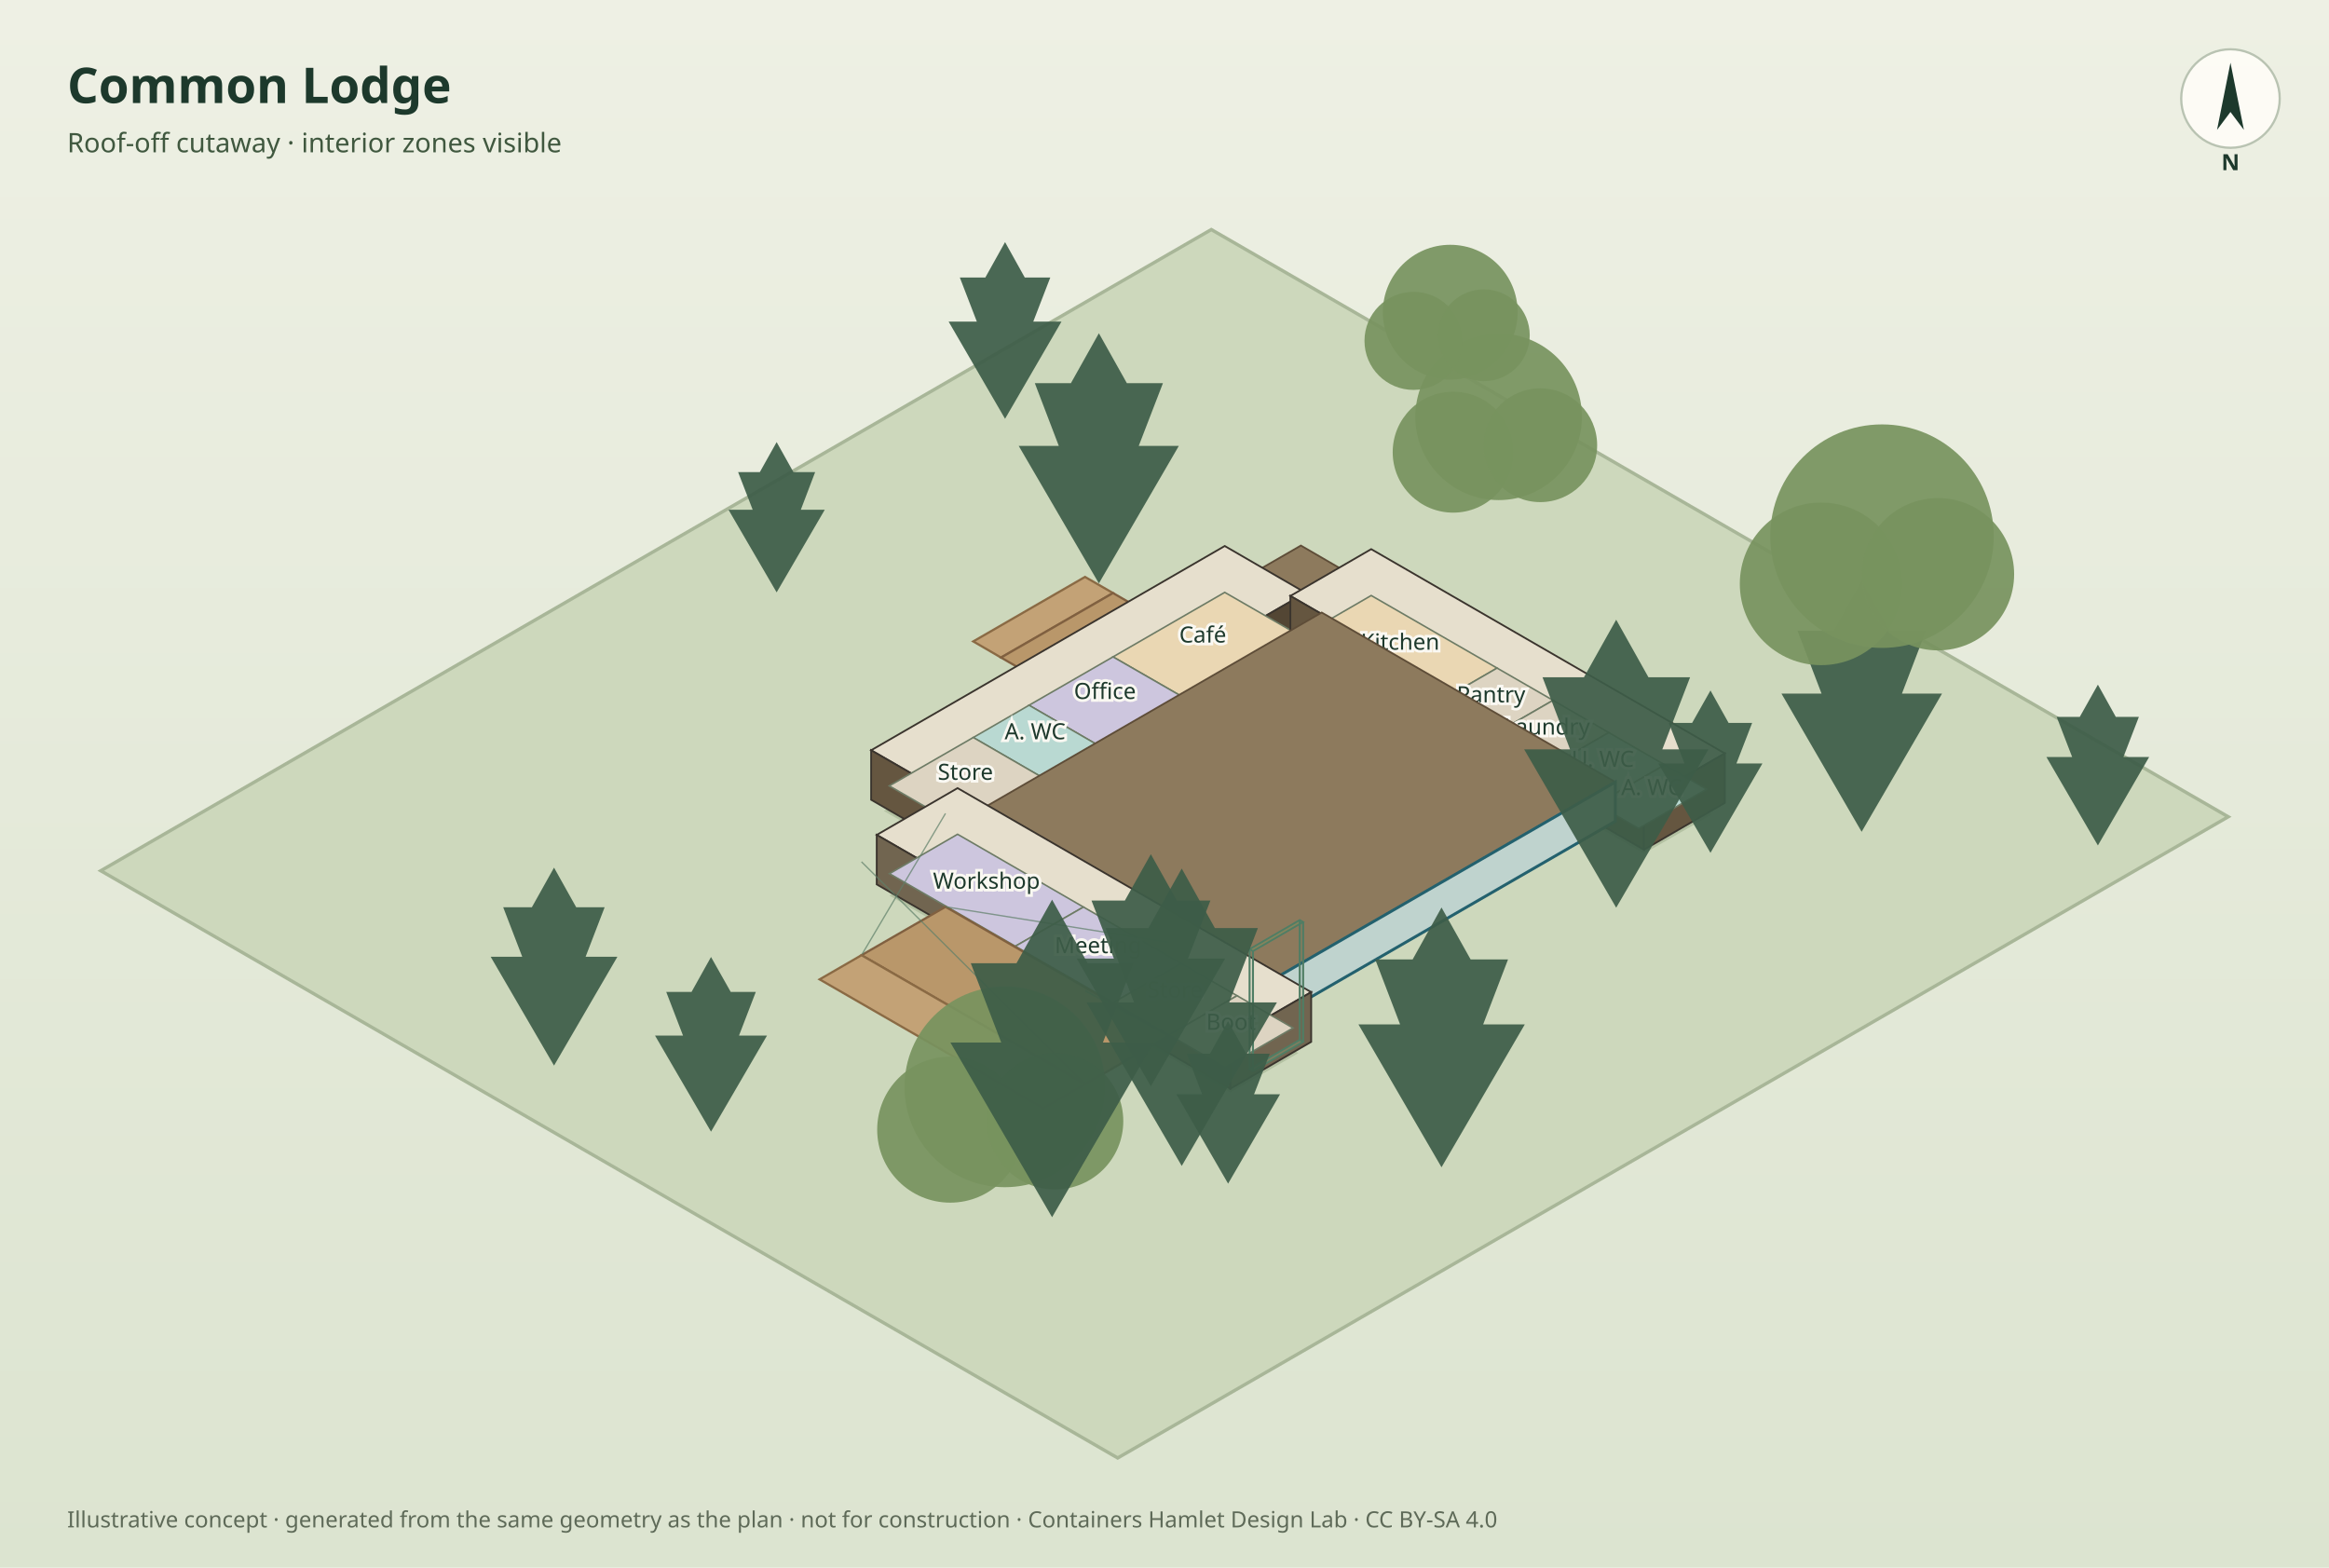
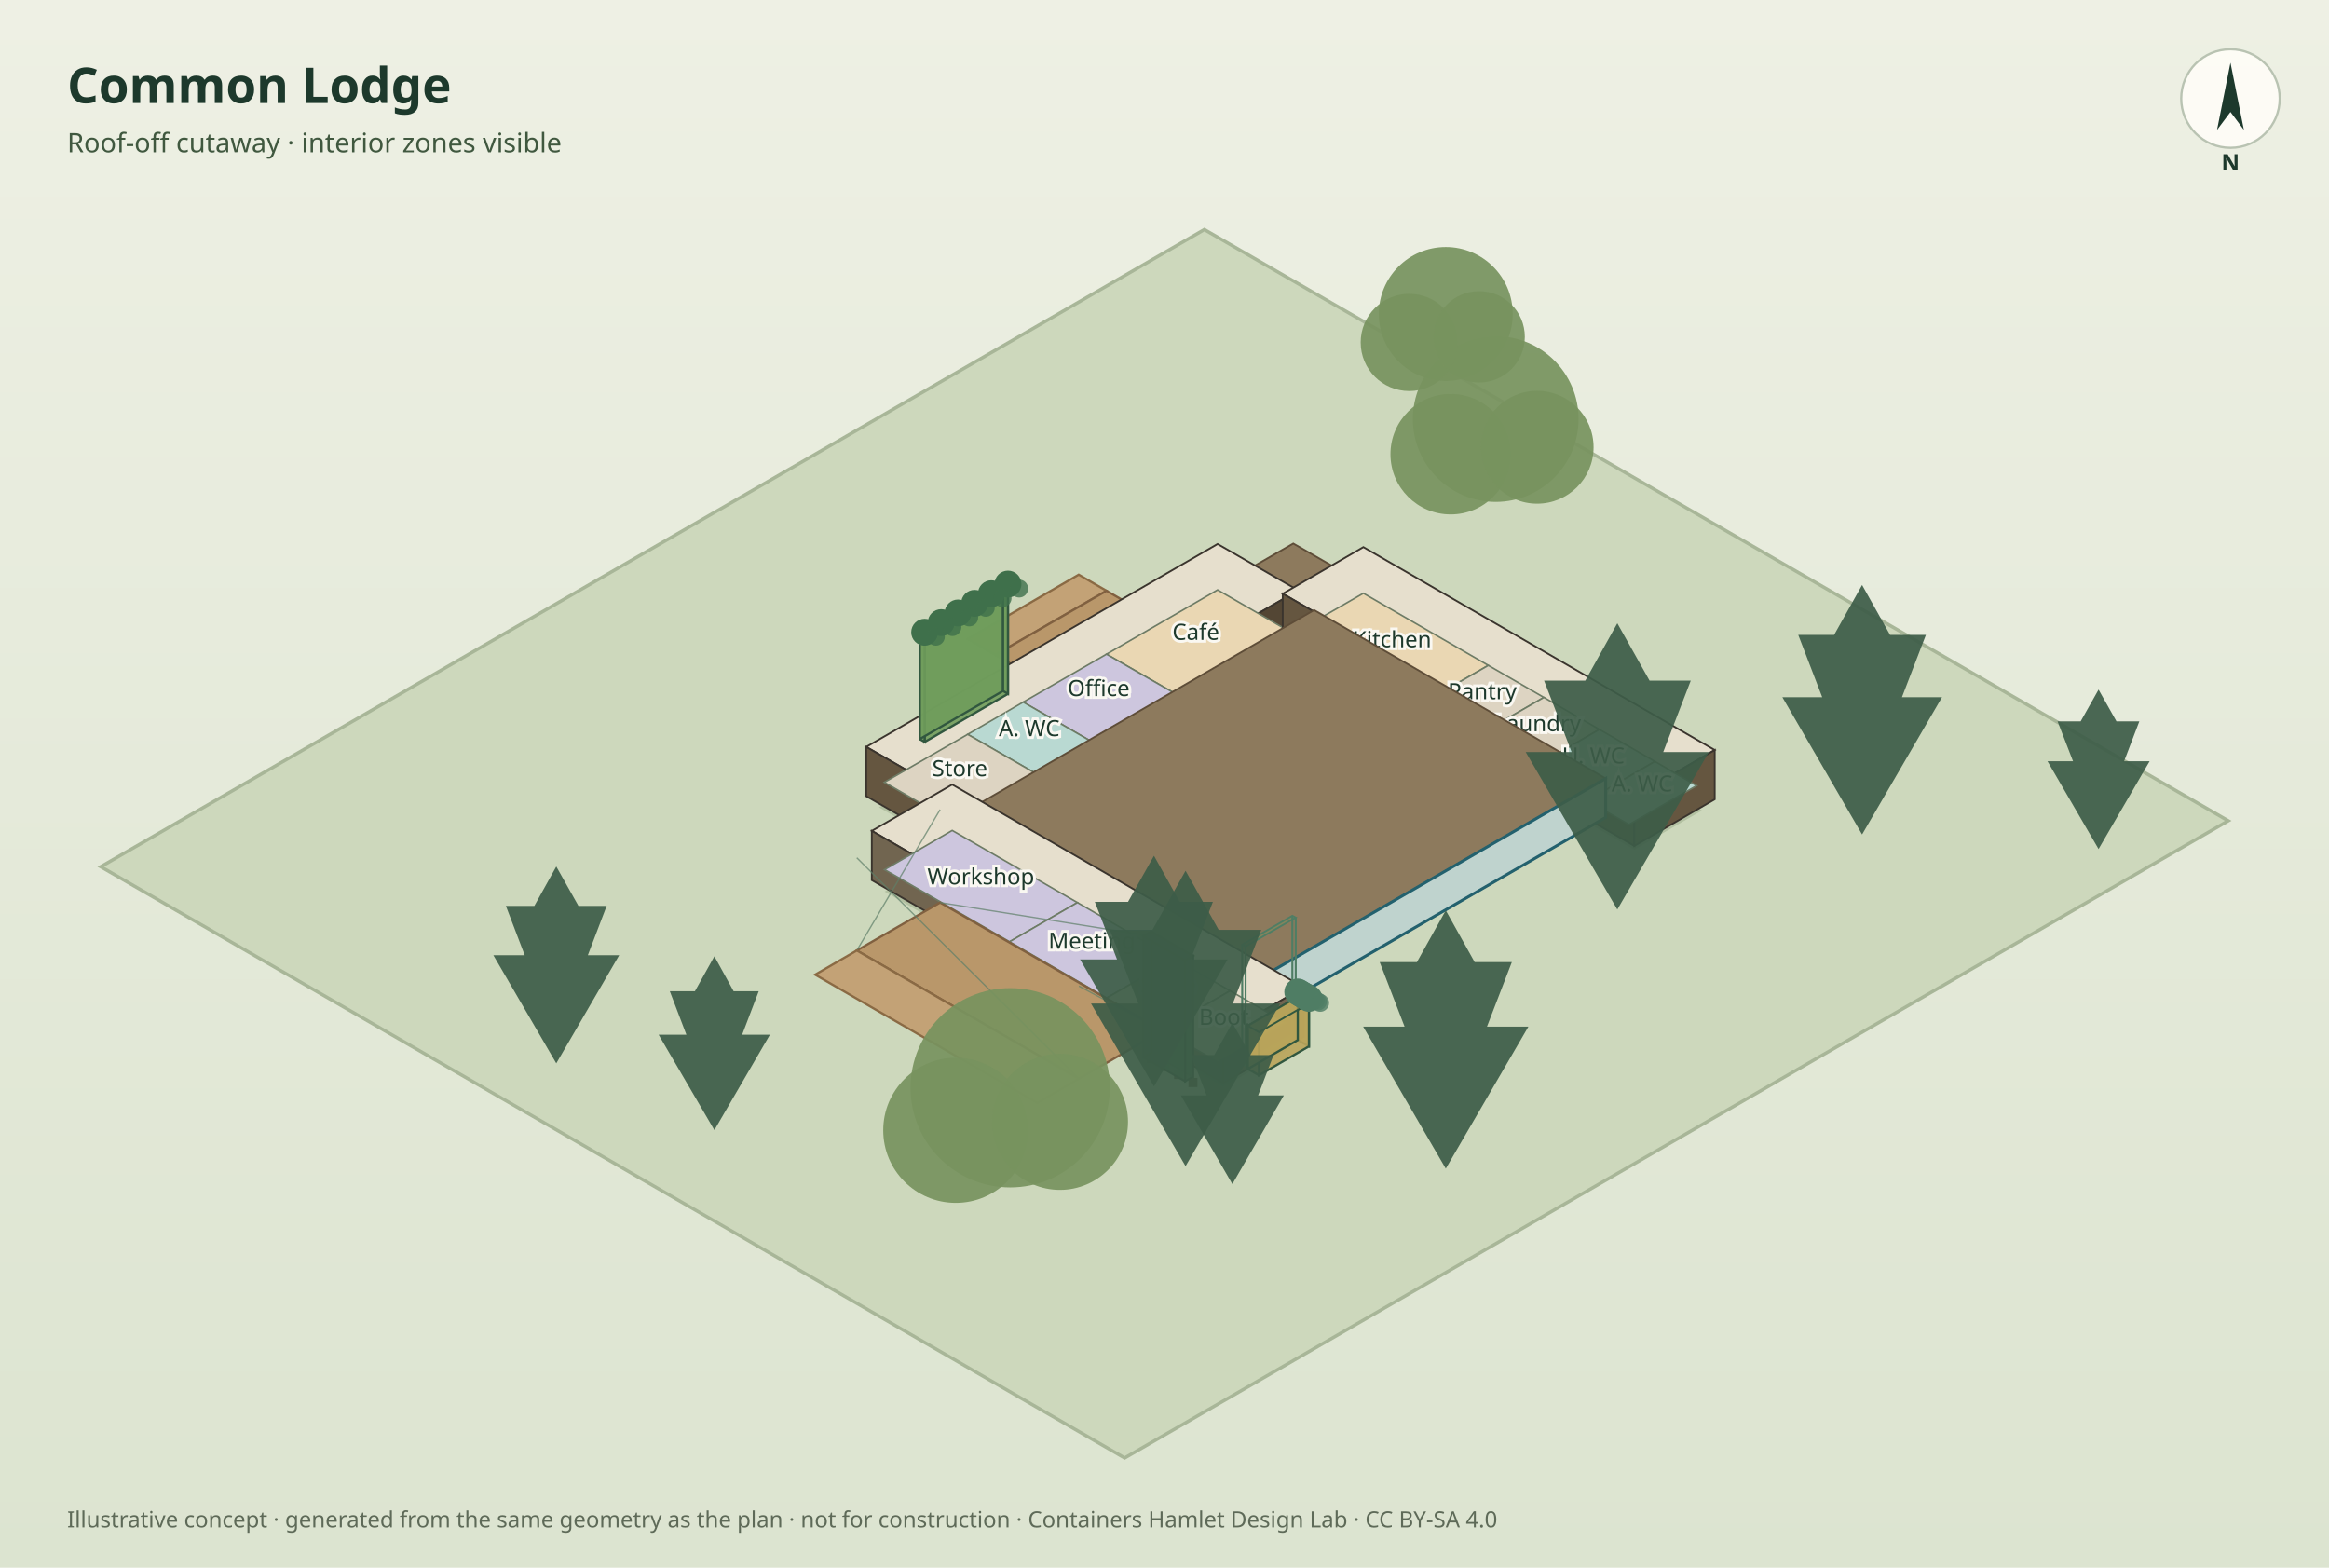
<svg xmlns="http://www.w3.org/2000/svg" viewBox="0 0 1040 700" role="img" aria-labelledby="concept-common-lodge-cutaway-t concept-common-lodge-cutaway-d">
  <defs>
    <linearGradient id="concept-common-lodge-cutaway-sky" x1="0" y1="0" x2="0" y2="1">
      <stop offset="0" stop-color="#eef0e4" />
      <stop offset="1" stop-color="#dce4d0" />
    </linearGradient>
  </defs>
  <rect width="1040" height="700" fill="url(#concept-common-lodge-cutaway-sky)" />
-   <path d="M540.9 102.5L995 364.7L499.1 651L45 388.8Z" fill="#cdd8bc" stroke="#a8b698" stroke-width="1.5" />
+   <path d="M537.8 102.5L995 366.5L502.2 651L45 387Z" fill="#cdd8bc" stroke="#a8b698" stroke-width="1.5" />
  <g fill="#78935f" fill-opacity="0.92">
-     <circle cx="669.2" cy="186.1" r="37.2" />
-     <circle cx="648.9" cy="201.9" r="27" />
-     <circle cx="687.8" cy="198.8" r="25.4" />
+     <circle cx="667.9" cy="187.1" r="37" />
+     <circle cx="647.8" cy="202.8" r="26.9" />
+     <circle cx="686.4" cy="199.7" r="25.2" />
  </g>
  <g fill="#3d5d48" fill-opacity="0.92">
-     <path d="M831.3 371.4L867.2 309.7L849.3 309.7L860 281.7L843.9 281.7L831.3 259.3L818.8 281.7L802.7 281.7L813.4 309.7L795.5 309.7Z" />
+     <path d="M831.5 372.6L867.2 311.3L849.3 311.3L860 283.5L844 283.5L831.5 261.2L819 283.5L803 283.5L813.7 311.3L795.9 311.3Z" />
  </g>
  <g fill="#78935f" fill-opacity="0.92">
-     <circle cx="647.6" cy="139.4" r="30.1" />
-     <circle cx="631.2" cy="152.2" r="21.9" />
-     <circle cx="662.6" cy="149.7" r="20.5" />
+     <circle cx="645.6" cy="140.2" r="29.9" />
+     <circle cx="629.3" cy="152.9" r="21.7" />
+     <circle cx="660.5" cy="150.4" r="20.4" />
+   </g>
+   <path d="M577.5 242.7 594.9 252.7 577.5 262.8 560.1 252.7Z" fill="#8d7a5d" stroke="#5e4d38" stroke-width="0.8" />
+   <path d="M560.1 270.2 577.5 280.2 577.5 262.8 560.1 252.7Z" fill="#c0aa86" stroke="#5e4d38" stroke-width="0.8" />
+   <path d="M594.9 270.2 577.5 280.2 577.5 262.8 594.9 252.7Z" fill="#c0aa86" stroke="#5e4d38" stroke-width="0.8" />
+   <path d="M494.1 263.8 444.5 292.4 432.1 285.3 481.7 256.6Z" fill="#c3a276" stroke="#8a6a44" stroke-width="1" />
+   <path d="M518.9 278.1 469.3 306.7 444.5 292.4 494.1 263.8Z" fill="#b9976a" stroke="#806040" stroke-width="1" />
+   <path d="M574 290.7 422.8 377.9 392.5 360.5 543.7 273.2Z" fill="#9eae8d" fill-opacity="0.55" />
+   <path d="M579.7 263.6 422.8 354.2 386.8 333.5 543.7 242.9Z" fill="#e6dfcd" stroke="#3a342d" stroke-width="0.8" />
+   <path d="M579.7 285.6 422.8 376.2 422.8 354.2 579.7 263.6Z" fill="#534634" stroke="#3a342d" stroke-width="0.8" />
+   <path d="M422.8 376.2 386.8 355.5 386.8 333.5 422.8 354.2Z" fill="#655640" stroke="#3a342d" stroke-width="0.8" />
+   <path d="M574 280.9 524.4 309.5 494.1 292.1 543.7 263.4Z" fill="#ead7b3" stroke="#6d7b65" stroke-width="0.7" />
+   <text x="534" y="285.7" font-family="system-ui, sans-serif" font-size="10" text-anchor="middle" fill="#1d392c" stroke="#faf8f2" stroke-width="2.5" paint-order="stroke">Café</text>
+   <path d="M524.4 309.5 487.2 331 456.9 313.5 494.1 292.1Z" fill="#cdc6de" stroke="#6d7b65" stroke-width="0.7" />
+   <text x="490.6" y="310.8" font-family="system-ui, sans-serif" font-size="10" text-anchor="middle" fill="#1d392c" stroke="#faf8f2" stroke-width="2.5" paint-order="stroke">Office</text>
+   <path d="M487.2 331 462.4 345.3 432.1 327.9 456.9 313.5Z" fill="#b9d9d2" stroke="#6d7b65" stroke-width="0.7" />
+   <text x="459.6" y="328.7" font-family="system-ui, sans-serif" font-size="10" text-anchor="middle" fill="#1d392c" stroke="#faf8f2" stroke-width="2.5" paint-order="stroke">A. WC</text>
+   <path d="M462.4 345.3 425.1 366.8 394.9 349.3 432.1 327.9Z" fill="#ddd4c2" stroke="#6d7b65" stroke-width="0.7" />
+   <text x="428.6" y="346.6" font-family="system-ui, sans-serif" font-size="10" text-anchor="middle" fill="#1d392c" stroke="#faf8f2" stroke-width="2.5" paint-order="stroke">Store</text>
+   <path d="M608.8 274.6 760 361.9 729.8 379.4 578.6 292.1Z" fill="#9eae8d" fill-opacity="0.55" />
+   <path d="M608.8 244.3 765.7 334.9 729.8 355.7 572.8 265.1Z" fill="#e6dfcd" stroke="#3a342d" stroke-width="0.8" />
+   <path d="M572.8 287.1 729.8 377.7 729.8 355.7 572.8 265.1Z" fill="#655640" stroke="#3a342d" stroke-width="0.8" />
+   <path d="M765.7 356.9 729.8 377.7 729.8 355.7 765.7 334.9Z" fill="#655640" stroke="#3a342d" stroke-width="0.8" />
+   <path d="M608.8 264.9 664.6 297.1 634.4 314.5 578.6 282.3Z" fill="#ead7b3" stroke="#6d7b65" stroke-width="0.7" />
+   <text x="621.6" y="289" font-family="system-ui, sans-serif" font-size="10" text-anchor="middle" fill="#1d392c" stroke="#faf8f2" stroke-width="2.5" paint-order="stroke">Kitchen</text>
+   <path d="M664.6 297.1 689.4 311.4 659.2 328.8 634.4 314.5Z" fill="#ddd4c2" stroke="#6d7b65" stroke-width="0.7" />
+   <text x="661.9" y="312.2" font-family="system-ui, sans-serif" font-size="10" text-anchor="middle" fill="#1d392c" stroke="#faf8f2" stroke-width="2.5" paint-order="stroke">Pantry</text>
+   <path d="M689.4 311.4 714.2 325.7 684 343.2 659.2 328.8Z" fill="#ddd4c2" stroke="#6d7b65" stroke-width="0.7" />
+   <text x="686.7" y="326.5" font-family="system-ui, sans-serif" font-size="10" text-anchor="middle" fill="#1d392c" stroke="#faf8f2" stroke-width="2.5" paint-order="stroke">Laundry</text>
+   <path d="M714.2 325.7 739 340 708.8 357.5 684 343.2Z" fill="#b9d9d2" stroke="#6d7b65" stroke-width="0.7" />
+   <text x="711.5" y="340.9" font-family="system-ui, sans-serif" font-size="10" text-anchor="middle" fill="#1d392c" stroke="#faf8f2" stroke-width="2.5" paint-order="stroke">U. WC</text>
+   <path d="M739 340 757.6 350.8 727.4 368.2 708.8 357.5Z" fill="#b9d9d2" stroke="#6d7b65" stroke-width="0.7" />
+   <text x="733.2" y="353.4" font-family="system-ui, sans-serif" font-size="10" text-anchor="middle" fill="#1d392c" stroke="#faf8f2" stroke-width="2.5" paint-order="stroke">A. WC</text>
+   <path d="M586.8 272.4 717 347.6 568.2 433.5 438 358.4Z" fill="#8d7a5d" stroke="#5e4d38" stroke-width="0.8" />
+   <path d="M438 375.8 568.2 450.9 568.2 433.5 438 358.4Z" fill="#c0aa86" stroke="#5e4d38" stroke-width="0.8" />
+   <path d="M717 365 568.2 450.9 568.2 433.5 717 347.6Z" fill="#c0aa86" stroke="#5e4d38" stroke-width="0.8" />
+   <path d="M438 375.8 568.2 450.9 568.2 433.5 438 358.4Z" fill="#bfe4ea" fill-opacity="0.72" stroke="#23616e" stroke-width="1.3" />
+   <path d="M717 365 568.2 450.9 568.2 433.5 717 347.6Z" fill="#bfe4ea" fill-opacity="0.72" stroke="#23616e" stroke-width="1.3" />
+   <path d="M425.2 380.6 576.4 467.9 546.2 485.3 395 398.1Z" fill="#9eae8d" fill-opacity="0.55" />
+   <path d="M425.2 350.3 582.2 440.9 546.2 461.6 389.3 371Z" fill="#e6dfcd" stroke="#3a342d" stroke-width="0.8" />
+   <path d="M389.3 393 546.2 483.6 546.2 461.6 389.3 371Z" fill="#716550" stroke="#3a342d" stroke-width="0.8" />
+   <path d="M582.2 462.9 546.2 483.6 546.2 461.6 582.2 440.9Z" fill="#716550" stroke="#3a342d" stroke-width="0.8" />
+   <path d="M425.2 370.8 481.1 403 450.8 420.5 395 388.3Z" fill="#cdc6de" stroke="#6d7b65" stroke-width="0.7" />
+   <text x="438" y="394.9" font-family="system-ui, sans-serif" font-size="10" text-anchor="middle" fill="#1d392c" stroke="#faf8f2" stroke-width="2.5" paint-order="stroke">Workshop</text>
+   <path d="M481.1 403 524.5 428.1 494.2 445.6 450.8 420.5Z" fill="#cdc6de" stroke="#6d7b65" stroke-width="0.7" />
+   <text x="487.6" y="423.6" font-family="system-ui, sans-serif" font-size="10" text-anchor="middle" fill="#1d392c" stroke="#faf8f2" stroke-width="2.5" paint-order="stroke">Meeting</text>
+   <path d="M524.5 428.1 549.3 442.4 519 459.9 494.2 445.6Z" fill="#ddd4c2" stroke="#6d7b65" stroke-width="0.7" />
+   <text x="521.7" y="443.3" font-family="system-ui, sans-serif" font-size="10" text-anchor="middle" fill="#1d392c" stroke="#faf8f2" stroke-width="2.5" paint-order="stroke">Store</text>
+   <path d="M549.3 442.4 574.1 456.7 543.8 474.2 519 459.9Z" fill="#ddd4c2" stroke="#6d7b65" stroke-width="0.7" />
+   <text x="546.5" y="457.6" font-family="system-ui, sans-serif" font-size="10" text-anchor="middle" fill="#1d392c" stroke="#faf8f2" stroke-width="2.5" paint-order="stroke">Boot</text>
+   <path d="M419.8 403 519 460.2 481.8 481.7 382.6 424.4Z" fill="#b9976a" stroke="#806040" stroke-width="1" />
+   <path d="M419.8 403L519 418.8" stroke="#5e8069" stroke-width="0.6" stroke-opacity="0.7" />
+   <path d="M519 460.2L481.8 440.3" stroke="#5e8069" stroke-width="0.6" stroke-opacity="0.7" />
+   <path d="M481.8 481.7L382.6 383" stroke="#5e8069" stroke-width="0.6" stroke-opacity="0.7" />
+   <path d="M382.6 424.4L419.8 361.5" stroke="#5e8069" stroke-width="0.6" stroke-opacity="0.7" />
+   <path d="M382.6 424.4 481.8 481.7 463.2 492.5 364 435.2Z" fill="#c3a276" stroke="#8a6a44" stroke-width="1" />
+   <path d="M577.1 462 578.6 462.9 556.2 475.8 554.7 474.9Z" fill="#9ab886" fill-opacity="0.3" stroke="#4f7d64" stroke-width="0.8" />
+   <path d="M577.1 408.9 578.6 409.7 556.2 422.6 554.7 421.8Z" fill="#6f9d5b" fill-opacity="0.28" stroke="#4f7d64" stroke-width="0.8" />
+   <path d="M577.1 462L577.1 408.9" stroke="#4f7d64" stroke-width="0.9" />
+   <path d="M578.6 462.9L578.6 409.7" stroke="#4f7d64" stroke-width="0.9" />
+   <path d="M556.2 475.8L556.2 422.6" stroke="#4f7d64" stroke-width="0.9" />
+   <path d="M554.7 474.9L554.7 421.8" stroke="#4f7d64" stroke-width="0.9" />
+   <path d="M450.1 309.8 412.9 331.3 412.9 284.5 450.1 263Z" fill="#6f9d5b" fill-opacity="0.9" stroke="#31573f" stroke-width="1" />
+   <path d="M412.9 331.3 410.7 330 410.7 283.2 412.9 284.5Z" fill="#6f9d5b" fill-opacity="0.9" stroke="#31573f" stroke-width="1" />
+   <path d="M410.7 330 447.9 308.5 447.9 261.8 410.7 283.2Z" fill="#6f9d5b" fill-opacity="0.9" stroke="#31573f" stroke-width="1" />
+   <path d="M447.9 308.5 450.1 309.8 450.1 263 447.9 261.8Z" fill="#6f9d5b" fill-opacity="0.9" stroke="#31573f" stroke-width="1" />
+   <path d="M450.1 263 412.9 284.5 410.7 283.2 447.9 261.8Z" fill="#6f9d5b" fill-opacity="0.65" stroke="#31573f" stroke-width="0.8" />
+   <circle cx="450.1" cy="260.8" r="6" fill="#3f704b" />
+   <circle cx="455.1" cy="262.8" r="4" fill="#3f704b" opacity="0.8" />
+   <circle cx="442.7" cy="265.1" r="6" fill="#3f704b" />
+   <circle cx="447.7" cy="267.1" r="4" fill="#3f704b" opacity="0.8" />
+   <circle cx="435.2" cy="269.4" r="6" fill="#3f704b" />
+   <circle cx="440.2" cy="271.4" r="4" fill="#3f704b" opacity="0.8" />
+   <circle cx="427.8" cy="273.7" r="6" fill="#3f704b" />
+   <circle cx="432.8" cy="275.7" r="4" fill="#3f704b" opacity="0.8" />
+   <circle cx="420.3" cy="278" r="6" fill="#3f704b" />
+   <circle cx="425.3" cy="280" r="4" fill="#3f704b" opacity="0.8" />
+   <circle cx="412.9" cy="282.3" r="6" fill="#3f704b" />
+   <circle cx="417.9" cy="284.3" r="4" fill="#3f704b" opacity="0.8" />
+   <path d="M579.5 464.4 584.5 467.2 584.5 448 579.5 445.1Z" fill="#b9a45a" fill-opacity="0.9" stroke="#31573f" stroke-width="1" />
+   <path d="M584.5 467.2 562.2 480.1 562.2 460.9 584.5 448Z" fill="#b9a45a" fill-opacity="0.9" stroke="#31573f" stroke-width="1" />
+   <path d="M562.2 480.1 557.2 477.3 557.2 458 562.2 460.9Z" fill="#b9a45a" fill-opacity="0.9" stroke="#31573f" stroke-width="1" />
+   <path d="M557.2 477.3 579.5 464.4 579.5 445.1 557.2 458Z" fill="#b9a45a" fill-opacity="0.9" stroke="#31573f" stroke-width="1" />
+   <path d="M579.5 445.1 584.5 448 562.2 460.9 557.2 458Z" fill="#b9a45a" fill-opacity="0.65" stroke="#31573f" stroke-width="0.8" />
+   <circle cx="579.5" cy="442.9" r="6" fill="#4f7d64" />
+   <circle cx="584.5" cy="444.9" r="4" fill="#4f7d64" opacity="0.8" />
+   <circle cx="580.5" cy="443.5" r="6" fill="#4f7d64" />
+   <circle cx="585.5" cy="445.5" r="4" fill="#4f7d64" opacity="0.8" />
+   <circle cx="581.5" cy="444.1" r="6" fill="#4f7d64" />
+   <circle cx="586.5" cy="446.1" r="4" fill="#4f7d64" opacity="0.8" />
+   <circle cx="582.5" cy="444.7" r="6" fill="#4f7d64" />
+   <circle cx="587.5" cy="446.7" r="4" fill="#4f7d64" opacity="0.8" />
+   <circle cx="583.5" cy="445.2" r="6" fill="#4f7d64" />
+   <circle cx="588.5" cy="447.2" r="4" fill="#4f7d64" opacity="0.8" />
+   <circle cx="584.5" cy="445.8" r="6" fill="#4f7d64" />
+   <circle cx="589.5" cy="447.8" r="4" fill="#4f7d64" opacity="0.8" />
+   <line x1="514.1" y1="474.7" x2="514.1" y2="470.6" stroke="#5b4a35" stroke-width="4" />
+   <line x1="520.2" y1="478.2" x2="520.2" y2="474.1" stroke="#5b4a35" stroke-width="4" />
+   <line x1="526.3" y1="481.8" x2="526.3" y2="477.7" stroke="#5b4a35" stroke-width="4" />
+   <line x1="532.7" y1="485.4" x2="532.7" y2="481.3" stroke="#5b4a35" stroke-width="4" />
+   <path d="M514.1 470.1 532.7 480.8 532.7 426.8 514.1 416Z" fill="#3f704b" fill-opacity="0.92" stroke="#25452f" stroke-width="0.9" />
+   <path d="M532.7 480.8 529.2 482.8 529.2 428.8 532.7 426.8Z" fill="#3f704b" fill-opacity="0.92" stroke="#25452f" stroke-width="0.9" />
+   <path d="M529.2 482.8 510.6 472.1 510.6 418 529.2 428.8Z" fill="#3f704b" fill-opacity="0.92" stroke="#25452f" stroke-width="0.9" />
+   <path d="M510.6 472.1 514.1 470.1 514.1 416 510.6 418Z" fill="#3f704b" fill-opacity="0.92" stroke="#25452f" stroke-width="0.9" />
+   <path d="M514.1 416 532.7 426.8 529.2 428.8 510.6 418Z" fill="#3f704b" fill-opacity="0.8" stroke="#25452f" stroke-width="1" />
+   <g fill="#3d5d48" fill-opacity="0.92">
+     <path d="M515.3 485.1L548.2 428.4L531.7 428.4L541.6 402.7L526.8 402.7L515.3 382.1L503.7 402.7L488.9 402.7L498.8 428.4L482.3 428.4Z" />
+   </g>
+   <g fill="#3d5d48" fill-opacity="0.92">
+     <path d="M529.4 520.7L571.7 448.1L550.5 448.1L563.2 415.2L544.2 415.2L529.4 388.8L514.6 415.2L495.6 415.2L508.3 448.1L487.2 448.1Z" />
+   </g>
+   <g fill="#3d5d48" fill-opacity="0.92">
+     <path d="M248.4 474.8L276.5 426.5L262.5 426.5L270.9 404.5L258.3 404.5L248.4 386.9L238.6 404.5L225.9 404.5L234.3 426.5L220.3 426.5Z" />
  </g>
  <g fill="#78935f" fill-opacity="0.92">
-     <circle cx="840.4" cy="239.4" r="49.9" />
-     <circle cx="813.2" cy="260.7" r="36.3" />
-     <circle cx="865.4" cy="256.4" r="34" />
+     <circle cx="451.1" cy="485.7" r="44.5" />
+     <circle cx="426.8" cy="504.7" r="32.4" />
+     <circle cx="473.3" cy="500.9" r="30.4" />
  </g>
  <g fill="#3d5d48" fill-opacity="0.92">
-     <path d="M346.8 264.5L368.3 227.6L357.6 227.6L364 210.8L354.3 210.8L346.8 197.4L339.3 210.8L329.6 210.8L336.1 227.6L325.3 227.6Z" />
+     <path d="M645.6 521.8L682.5 458.4L664 458.4L675.1 429.6L658.5 429.6L645.6 406.5L632.7 429.6L616.1 429.6L627.2 458.4L608.7 458.4Z" />
  </g>
  <g fill="#3d5d48" fill-opacity="0.92">
-     <path d="M490.7 260.5L526.4 199.1L508.5 199.1L519.3 171.1L503.2 171.1L490.7 148.8L478.2 171.1L462.1 171.1L472.8 199.1L454.9 199.1Z" />
+     <path d="M319 504.6L343.8 462L331.4 462L338.8 442.6L327.6 442.6L319 427L310.3 442.6L299.1 442.6L306.5 462L294.1 462Z" />
  </g>
  <g fill="#3d5d48" fill-opacity="0.92">
-     <path d="M448.8 187L474 143.6L461.4 143.6L469 123.9L457.6 123.9L448.8 108.1L440 123.9L428.6 123.9L436.2 143.6L423.6 143.6Z" />
-   </g>
-   <path d="M580.9 243.6 598.3 253.7 580.9 263.8 563.4 253.7Z" fill="#8d7a5d" stroke="#5e4d38" stroke-width="0.8" />
-   <path d="M563.4 271.2 580.9 281.3 580.9 263.8 563.4 253.7Z" fill="#c0aa86" stroke="#5e4d38" stroke-width="0.8" />
-   <path d="M598.3 271.2 580.9 281.3 580.9 263.8 598.3 253.7Z" fill="#c0aa86" stroke="#5e4d38" stroke-width="0.8" />
-   <path d="M497 264.8 447 293.6 434.6 286.4 484.5 257.6Z" fill="#c3a276" stroke="#8a6a44" stroke-width="1" />
-   <path d="M521.9 279.2 472 308.1 447 293.6 497 264.8Z" fill="#b9976a" stroke="#806040" stroke-width="1" />
-   <path d="M577.3 291.9 425.1 379.7 394.7 362.1 546.9 274.3Z" fill="#9eae8d" fill-opacity="0.55" />
-   <path d="M583 264.7 425.1 355.8 389 335 546.9 243.8Z" fill="#e6dfcd" stroke="#3a342d" stroke-width="0.8" />
-   <path d="M583 286.8 425.1 378 425.1 355.8 583 264.7Z" fill="#534634" stroke="#3a342d" stroke-width="0.8" />
-   <path d="M425.1 378 389 357.1 389 335 425.1 355.8Z" fill="#655640" stroke="#3a342d" stroke-width="0.8" />
-   <path d="M577.3 282 527.4 310.8 497 293.3 546.9 264.5Z" fill="#ead7b3" stroke="#6d7b65" stroke-width="0.7" />
-   <text x="537.1" y="286.9" font-family="system-ui, sans-serif" font-size="10" text-anchor="middle" fill="#1d392c" stroke="#faf8f2" stroke-width="2.5" paint-order="stroke">Café</text>
-   <path d="M527.4 310.8 489.9 332.5 459.5 314.9 497 293.3Z" fill="#cdc6de" stroke="#6d7b65" stroke-width="0.7" />
-   <text x="493.4" y="312.1" font-family="system-ui, sans-serif" font-size="10" text-anchor="middle" fill="#1d392c" stroke="#faf8f2" stroke-width="2.5" paint-order="stroke">Office</text>
-   <path d="M489.9 332.5 465 346.9 434.6 329.3 459.5 314.9Z" fill="#b9d9d2" stroke="#6d7b65" stroke-width="0.7" />
-   <text x="462.2" y="330.1" font-family="system-ui, sans-serif" font-size="10" text-anchor="middle" fill="#1d392c" stroke="#faf8f2" stroke-width="2.5" paint-order="stroke">A. WC</text>
-   <path d="M465 346.9 427.5 368.5 397.1 350.9 434.6 329.3Z" fill="#ddd4c2" stroke="#6d7b65" stroke-width="0.7" />
-   <text x="431.1" y="348.2" font-family="system-ui, sans-serif" font-size="10" text-anchor="middle" fill="#1d392c" stroke="#faf8f2" stroke-width="2.5" paint-order="stroke">Store</text>
-   <path d="M612.3 275.7 764.5 363.6 734.1 381.1 581.9 293.3Z" fill="#9eae8d" fill-opacity="0.55" />
-   <path d="M612.3 245.2 770.2 336.4 734.1 357.3 576.2 266.1Z" fill="#e6dfcd" stroke="#3a342d" stroke-width="0.8" />
-   <path d="M576.2 288.3 734.1 379.4 734.1 357.3 576.2 266.1Z" fill="#655640" stroke="#3a342d" stroke-width="0.8" />
-   <path d="M770.2 358.5 734.1 379.4 734.1 357.3 770.2 336.4Z" fill="#655640" stroke="#3a342d" stroke-width="0.8" />
-   <path d="M612.3 265.9 668.5 298.3 638.1 315.9 581.9 283.5Z" fill="#ead7b3" stroke="#6d7b65" stroke-width="0.7" />
-   <text x="625.2" y="290.1" font-family="system-ui, sans-serif" font-size="10" text-anchor="middle" fill="#1d392c" stroke="#faf8f2" stroke-width="2.5" paint-order="stroke">Kitchen</text>
-   <path d="M668.5 298.3 693.5 312.7 663 330.3 638.1 315.9Z" fill="#ddd4c2" stroke="#6d7b65" stroke-width="0.7" />
-   <text x="665.8" y="313.6" font-family="system-ui, sans-serif" font-size="10" text-anchor="middle" fill="#1d392c" stroke="#faf8f2" stroke-width="2.5" paint-order="stroke">Pantry</text>
-   <path d="M693.5 312.7 718.4 327.1 688 344.7 663 330.3Z" fill="#ddd4c2" stroke="#6d7b65" stroke-width="0.7" />
-   <text x="690.7" y="328" font-family="system-ui, sans-serif" font-size="10" text-anchor="middle" fill="#1d392c" stroke="#faf8f2" stroke-width="2.5" paint-order="stroke">Laundry</text>
-   <path d="M718.4 327.1 743.4 341.5 713 359.1 688 344.7Z" fill="#b9d9d2" stroke="#6d7b65" stroke-width="0.7" />
-   <text x="715.7" y="342.4" font-family="system-ui, sans-serif" font-size="10" text-anchor="middle" fill="#1d392c" stroke="#faf8f2" stroke-width="2.5" paint-order="stroke">U. WC</text>
-   <path d="M743.4 341.5 762.1 352.4 731.7 369.9 713 359.1Z" fill="#b9d9d2" stroke="#6d7b65" stroke-width="0.7" />
-   <text x="737.5" y="355" font-family="system-ui, sans-serif" font-size="10" text-anchor="middle" fill="#1d392c" stroke="#faf8f2" stroke-width="2.5" paint-order="stroke">A. WC</text>
-   <path d="M590.2 273.5 721.3 349.2 571.5 435.6 440.5 360Z" fill="#8d7a5d" stroke="#5e4d38" stroke-width="0.8" />
-   <path d="M440.5 377.5 571.5 453.2 571.5 435.6 440.5 360Z" fill="#c0aa86" stroke="#5e4d38" stroke-width="0.8" />
-   <path d="M721.3 366.7 571.5 453.2 571.5 435.6 721.3 349.2Z" fill="#c0aa86" stroke="#5e4d38" stroke-width="0.8" />
-   <path d="M440.5 377.5 571.5 453.2 571.5 435.6 440.5 360Z" fill="#bfe4ea" fill-opacity="0.72" stroke="#23616e" stroke-width="1.3" />
-   <path d="M721.3 366.7 571.5 453.2 571.5 435.6 721.3 349.2Z" fill="#bfe4ea" fill-opacity="0.72" stroke="#23616e" stroke-width="1.3" />
-   <path d="M427.6 382.4 579.8 470.2 549.4 487.8 397.2 399.9Z" fill="#9eae8d" fill-opacity="0.55" />
-   <path d="M427.6 351.9 585.5 443 549.4 463.9 391.5 372.8Z" fill="#e6dfcd" stroke="#3a342d" stroke-width="0.8" />
-   <path d="M391.5 394.9 549.4 486.1 549.4 463.9 391.5 372.8Z" fill="#716550" stroke="#3a342d" stroke-width="0.8" />
-   <path d="M585.5 465.2 549.4 486.1 549.4 463.9 585.5 443Z" fill="#716550" stroke="#3a342d" stroke-width="0.8" />
-   <path d="M427.6 372.5 483.8 405 453.4 422.5 397.2 390.1Z" fill="#cdc6de" stroke="#6d7b65" stroke-width="0.7" />
-   <text x="440.5" y="396.8" font-family="system-ui, sans-serif" font-size="10" text-anchor="middle" fill="#1d392c" stroke="#faf8f2" stroke-width="2.5" paint-order="stroke">Workshop</text>
-   <path d="M483.8 405 527.5 430.2 497.1 447.7 453.4 422.5Z" fill="#cdc6de" stroke="#6d7b65" stroke-width="0.7" />
-   <text x="490.4" y="425.6" font-family="system-ui, sans-serif" font-size="10" text-anchor="middle" fill="#1d392c" stroke="#faf8f2" stroke-width="2.5" paint-order="stroke">Meeting</text>
-   <path d="M527.5 430.2 552.4 444.6 522 462.1 497.1 447.7Z" fill="#ddd4c2" stroke="#6d7b65" stroke-width="0.7" />
-   <text x="524.7" y="445.4" font-family="system-ui, sans-serif" font-size="10" text-anchor="middle" fill="#1d392c" stroke="#faf8f2" stroke-width="2.5" paint-order="stroke">Store</text>
-   <path d="M552.4 444.6 577.4 459 547 476.6 522 462.1Z" fill="#ddd4c2" stroke="#6d7b65" stroke-width="0.7" />
-   <text x="549.7" y="459.8" font-family="system-ui, sans-serif" font-size="10" text-anchor="middle" fill="#1d392c" stroke="#faf8f2" stroke-width="2.5" paint-order="stroke">Boot</text>
-   <path d="M422.2 404.9 522 462.5 484.6 484.1 384.7 426.5Z" fill="#b9976a" stroke="#806040" stroke-width="1" />
-   <path d="M422.2 404.9L522 420.8" stroke="#5e8069" stroke-width="0.6" stroke-opacity="0.7" />
-   <path d="M522 462.5L484.6 442.4" stroke="#5e8069" stroke-width="0.6" stroke-opacity="0.7" />
-   <path d="M484.6 484.1L384.7 384.8" stroke="#5e8069" stroke-width="0.6" stroke-opacity="0.7" />
-   <path d="M384.7 426.5L422.2 363.2" stroke="#5e8069" stroke-width="0.6" stroke-opacity="0.7" />
-   <path d="M384.7 426.5 484.6 484.1 465.9 494.9 366 437.3Z" fill="#c3a276" stroke="#8a6a44" stroke-width="1" />
-   <path d="M580.4 464.3 581.9 465.2 559.5 478.2 558 477.3Z" fill="#9ab886" fill-opacity="0.3" stroke="#4f7d64" stroke-width="0.8" />
-   <path d="M580.4 410.8 581.9 411.7 559.5 424.7 558 423.8Z" fill="#6f9d5b" fill-opacity="0.28" stroke="#4f7d64" stroke-width="0.8" />
-   <path d="M580.4 464.3L580.4 410.8" stroke="#4f7d64" stroke-width="0.9" />
-   <path d="M581.9 465.2L581.9 411.7" stroke="#4f7d64" stroke-width="0.9" />
-   <path d="M559.5 478.2L559.5 424.7" stroke="#4f7d64" stroke-width="0.9" />
-   <path d="M558 477.3L558 423.8" stroke="#4f7d64" stroke-width="0.9" />
-   <g fill="#3d5d48" fill-opacity="0.92">
-     <path d="M513.9 485L547.1 428L530.5 428L540.5 402.1L525.5 402.1L513.9 381.4L502.3 402.1L487.4 402.1L497.4 428L480.8 428Z" />
+     <path d="M937.1 379.1L959.9 339.9L948.5 339.9L955.3 322.1L945.1 322.1L937.1 307.9L929.1 322.1L918.8 322.1L925.7 339.9L914.3 339.9Z" />
  </g>
  <g fill="#3d5d48" fill-opacity="0.92">
-     <path d="M527.7 520.6L570.2 447.6L548.9 447.6L561.7 414.4L542.5 414.4L527.7 387.8L512.8 414.4L493.7 414.4L506.4 447.6L485.2 447.6Z" />
+     <path d="M722.2 406.1L763.1 335.8L742.7 335.8L755 303.9L736.6 303.9L722.2 278.3L707.9 303.9L689.5 303.9L701.8 335.8L681.3 335.8Z" />
  </g>
  <g fill="#3d5d48" fill-opacity="0.92">
-     <path d="M247.4 475.8L275.7 427.2L261.5 427.2L270 405.1L257.3 405.1L247.4 387.4L237.5 405.1L224.7 405.1L233.2 427.2L219.1 427.2Z" />
-   </g>
-   <g fill="#78935f" fill-opacity="0.92">
-     <circle cx="448.7" cy="485.3" r="44.8" />
-     <circle cx="424.3" cy="504.4" r="32.6" />
-     <circle cx="471.1" cy="500.6" r="30.5" />
-   </g>
-   <g fill="#3d5d48" fill-opacity="0.92">
-     <path d="M643.7 521.2L680.9 457.4L662.3 457.4L673.4 428.4L656.7 428.4L643.7 405.2L630.8 428.4L614.1 428.4L625.2 457.4L606.6 457.4Z" />
-   </g>
-   <g fill="#3d5d48" fill-opacity="0.92">
-     <path d="M317.5 505.3L342.5 462.4L330 462.4L337.5 442.9L326.3 442.9L317.5 427.3L308.8 442.9L297.5 442.9L305 462.4L292.5 462.4Z" />
-   </g>
-   <g fill="#3d5d48" fill-opacity="0.92">
-     <path d="M936.8 377.5L959.7 338L948.2 338L955.1 320.1L944.8 320.1L936.8 305.7L928.7 320.1L918.4 320.1L925.3 338L913.8 338Z" />
-   </g>
-   <g fill="#3d5d48" fill-opacity="0.92">
-     <path d="M721.7 405.3L762.9 334.6L742.3 334.6L754.7 302.4L736.1 302.4L721.7 276.7L707.3 302.4L688.8 302.4L701.1 334.6L680.6 334.6Z" />
-   </g>
-   <g fill="#3d5d48" fill-opacity="0.92">
-     <path d="M548.4 528.5L571.6 488.6L560 488.6L567 470.5L556.5 470.5L548.4 456L540.3 470.5L529.9 470.5L536.8 488.6L525.3 488.6Z" />
-   </g>
-   <g fill="#3d5d48" fill-opacity="0.92">
-     <path d="M763.8 380.8L787 340.9L775.4 340.9L782.4 322.8L771.9 322.8L763.8 308.3L755.6 322.8L745.2 322.8L752.2 340.9L740.5 340.9Z" />
-   </g>
-   <g fill="#3d5d48" fill-opacity="0.92">
-     <path d="M469.8 543.5L515.2 465.5L492.5 465.5L506.1 430.1L485.7 430.1L469.8 401.7L453.9 430.1L433.5 430.1L447.1 465.5L424.4 465.5Z" />
+     <path d="M550.3 528.7L573.3 489.1L561.8 489.1L568.7 471.1L558.4 471.1L550.3 456.7L542.2 471.1L531.9 471.1L538.8 489.1L527.3 489.1Z" />
  </g>
  <text x="30" y="46" font-family="system-ui, sans-serif" font-size="22" font-weight="800" fill="#1d392c">Common Lodge</text>
  <text x="30" y="68" font-family="system-ui, sans-serif" font-size="12" fill="#40583f">Roof-off cutaway · interior zones visible</text>
  <g aria-hidden="true">
    <circle cx="996" cy="44" r="22" fill="#fffdf7" fill-opacity="0.9" stroke="#b9c3b2" />
    <path d="M996 28l6 30l-6 -8l-6 8z" fill="#1d392c" />
    <text x="996" y="76" text-anchor="middle" font-size="10" font-weight="700" font-family="system-ui, sans-serif" fill="#1d392c">N</text>
  </g>
  <text x="30" y="682" font-family="system-ui, sans-serif" font-size="10" fill="#5e6a58">Illustrative concept · generated from the same geometry as the plan · not for construction · Containers Hamlet Design Lab · CC BY-SA 4.0</text>
</svg>
